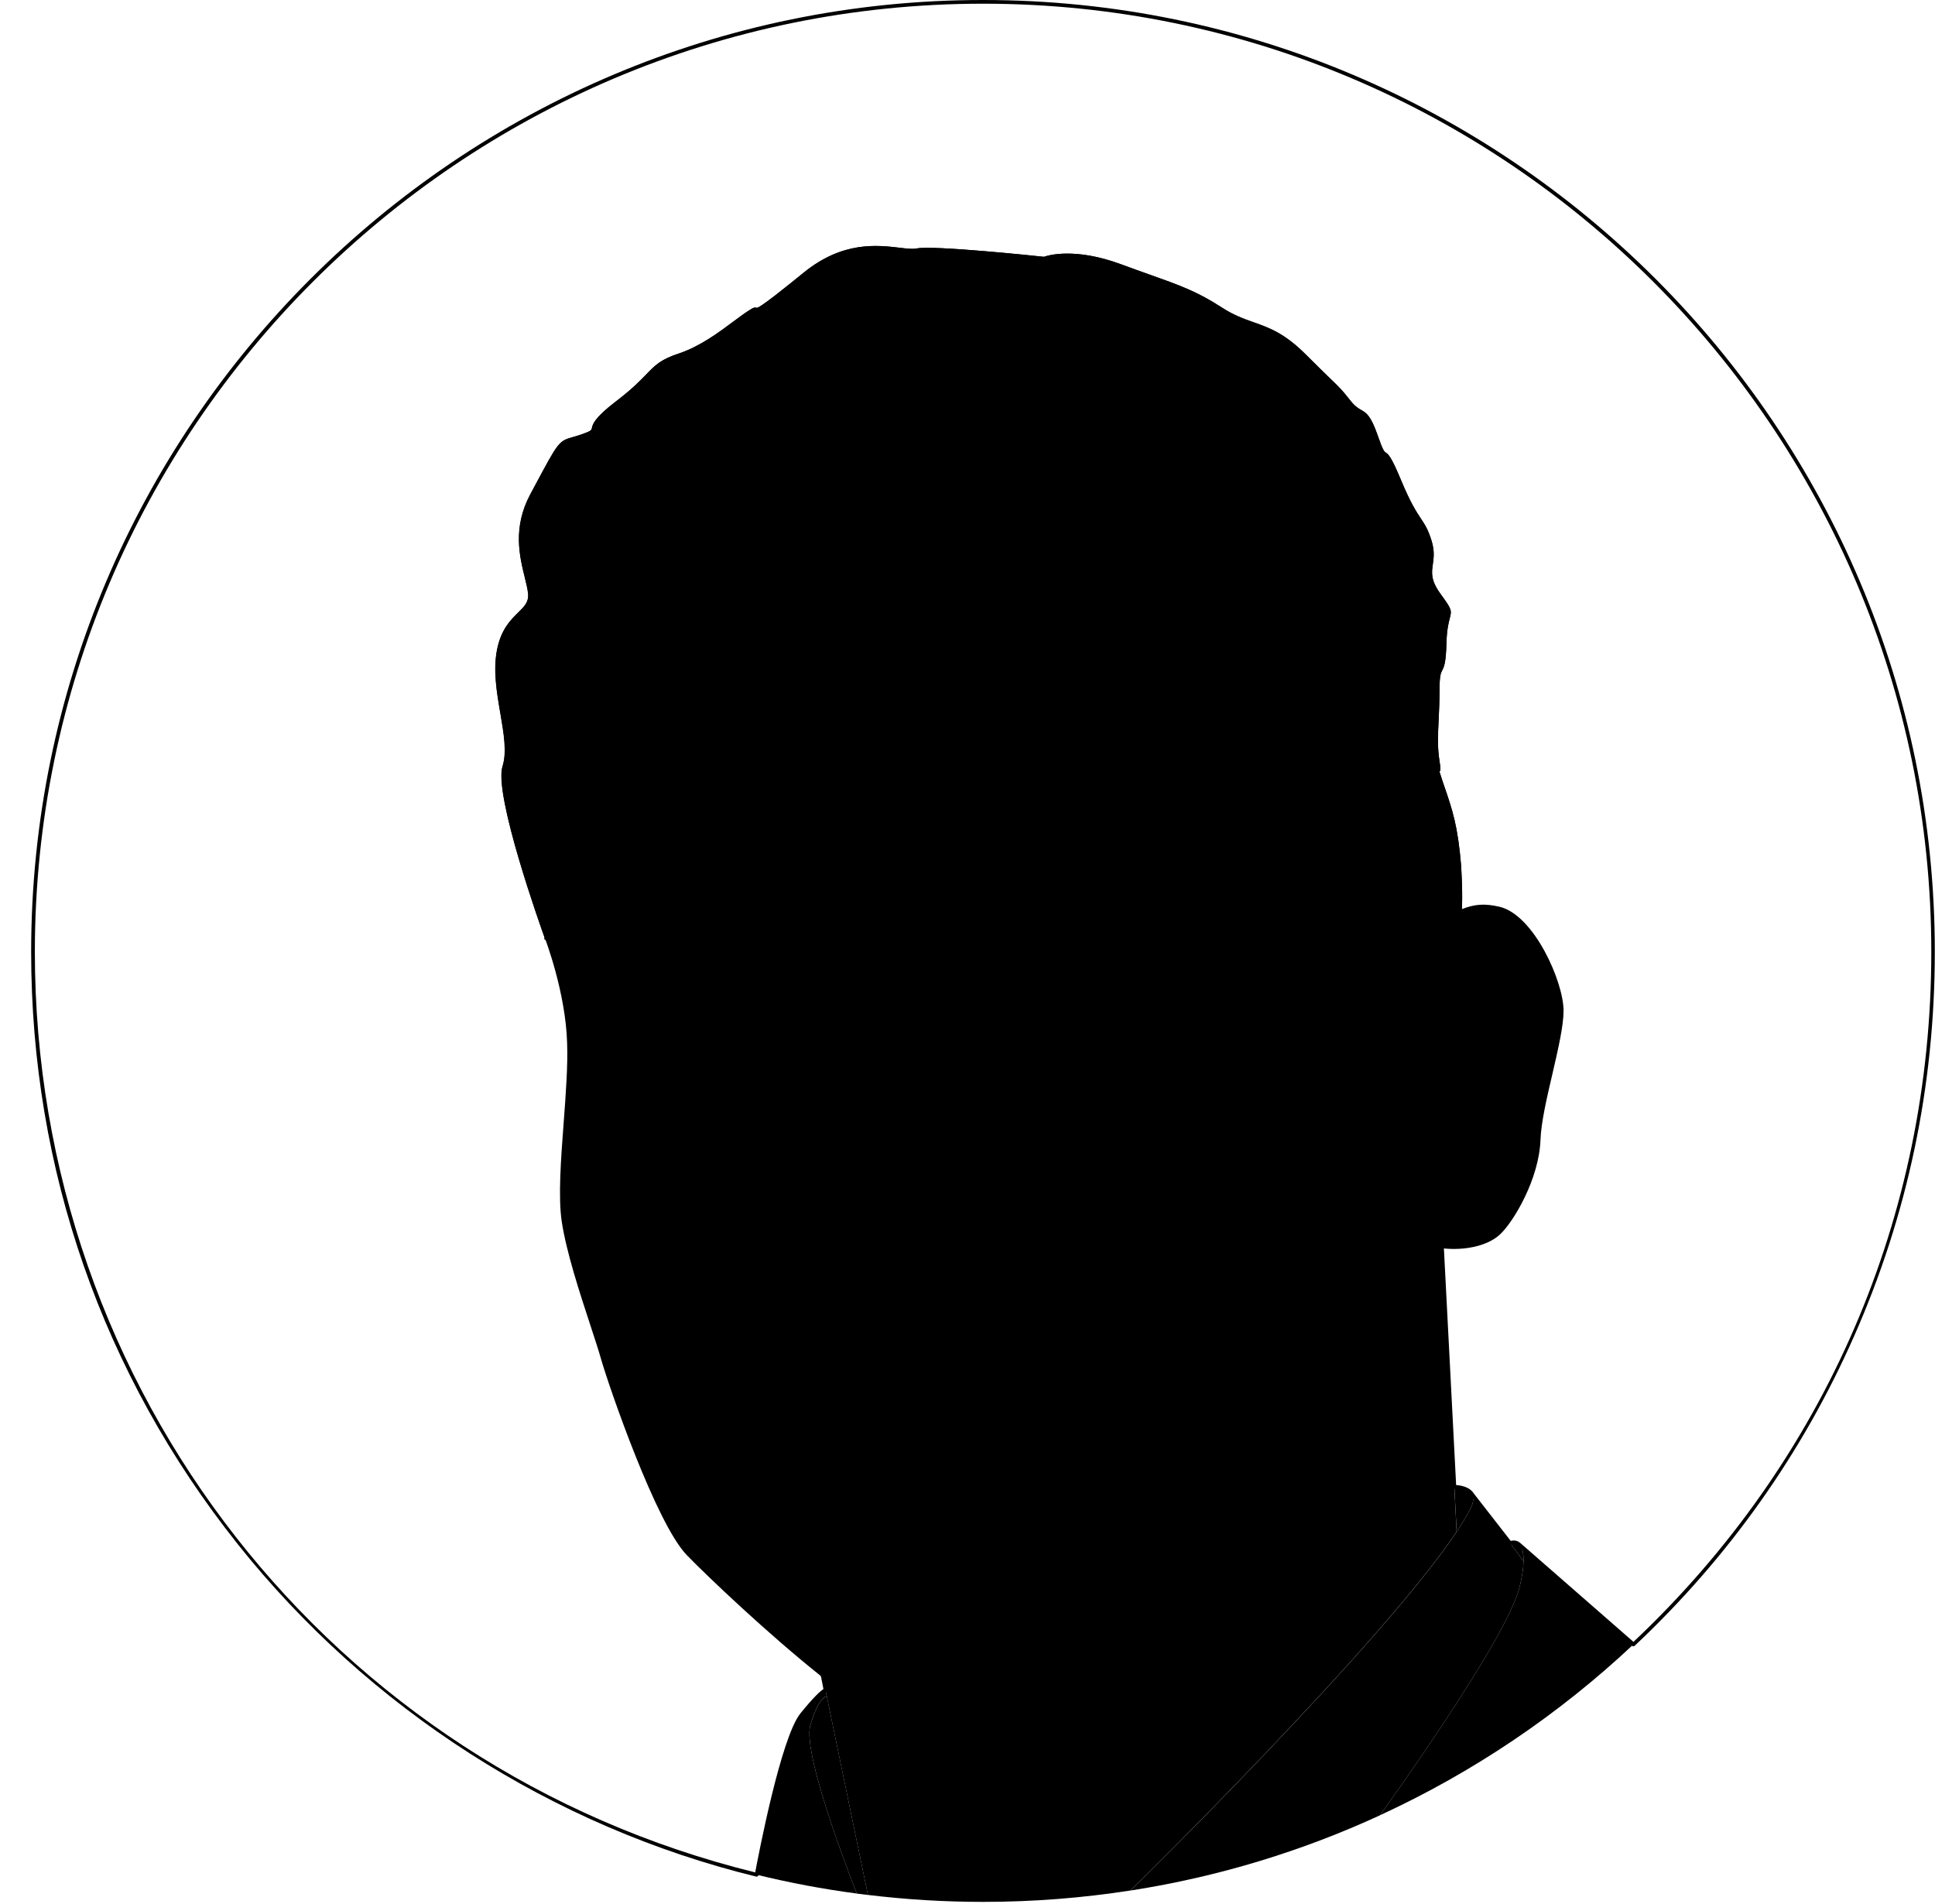
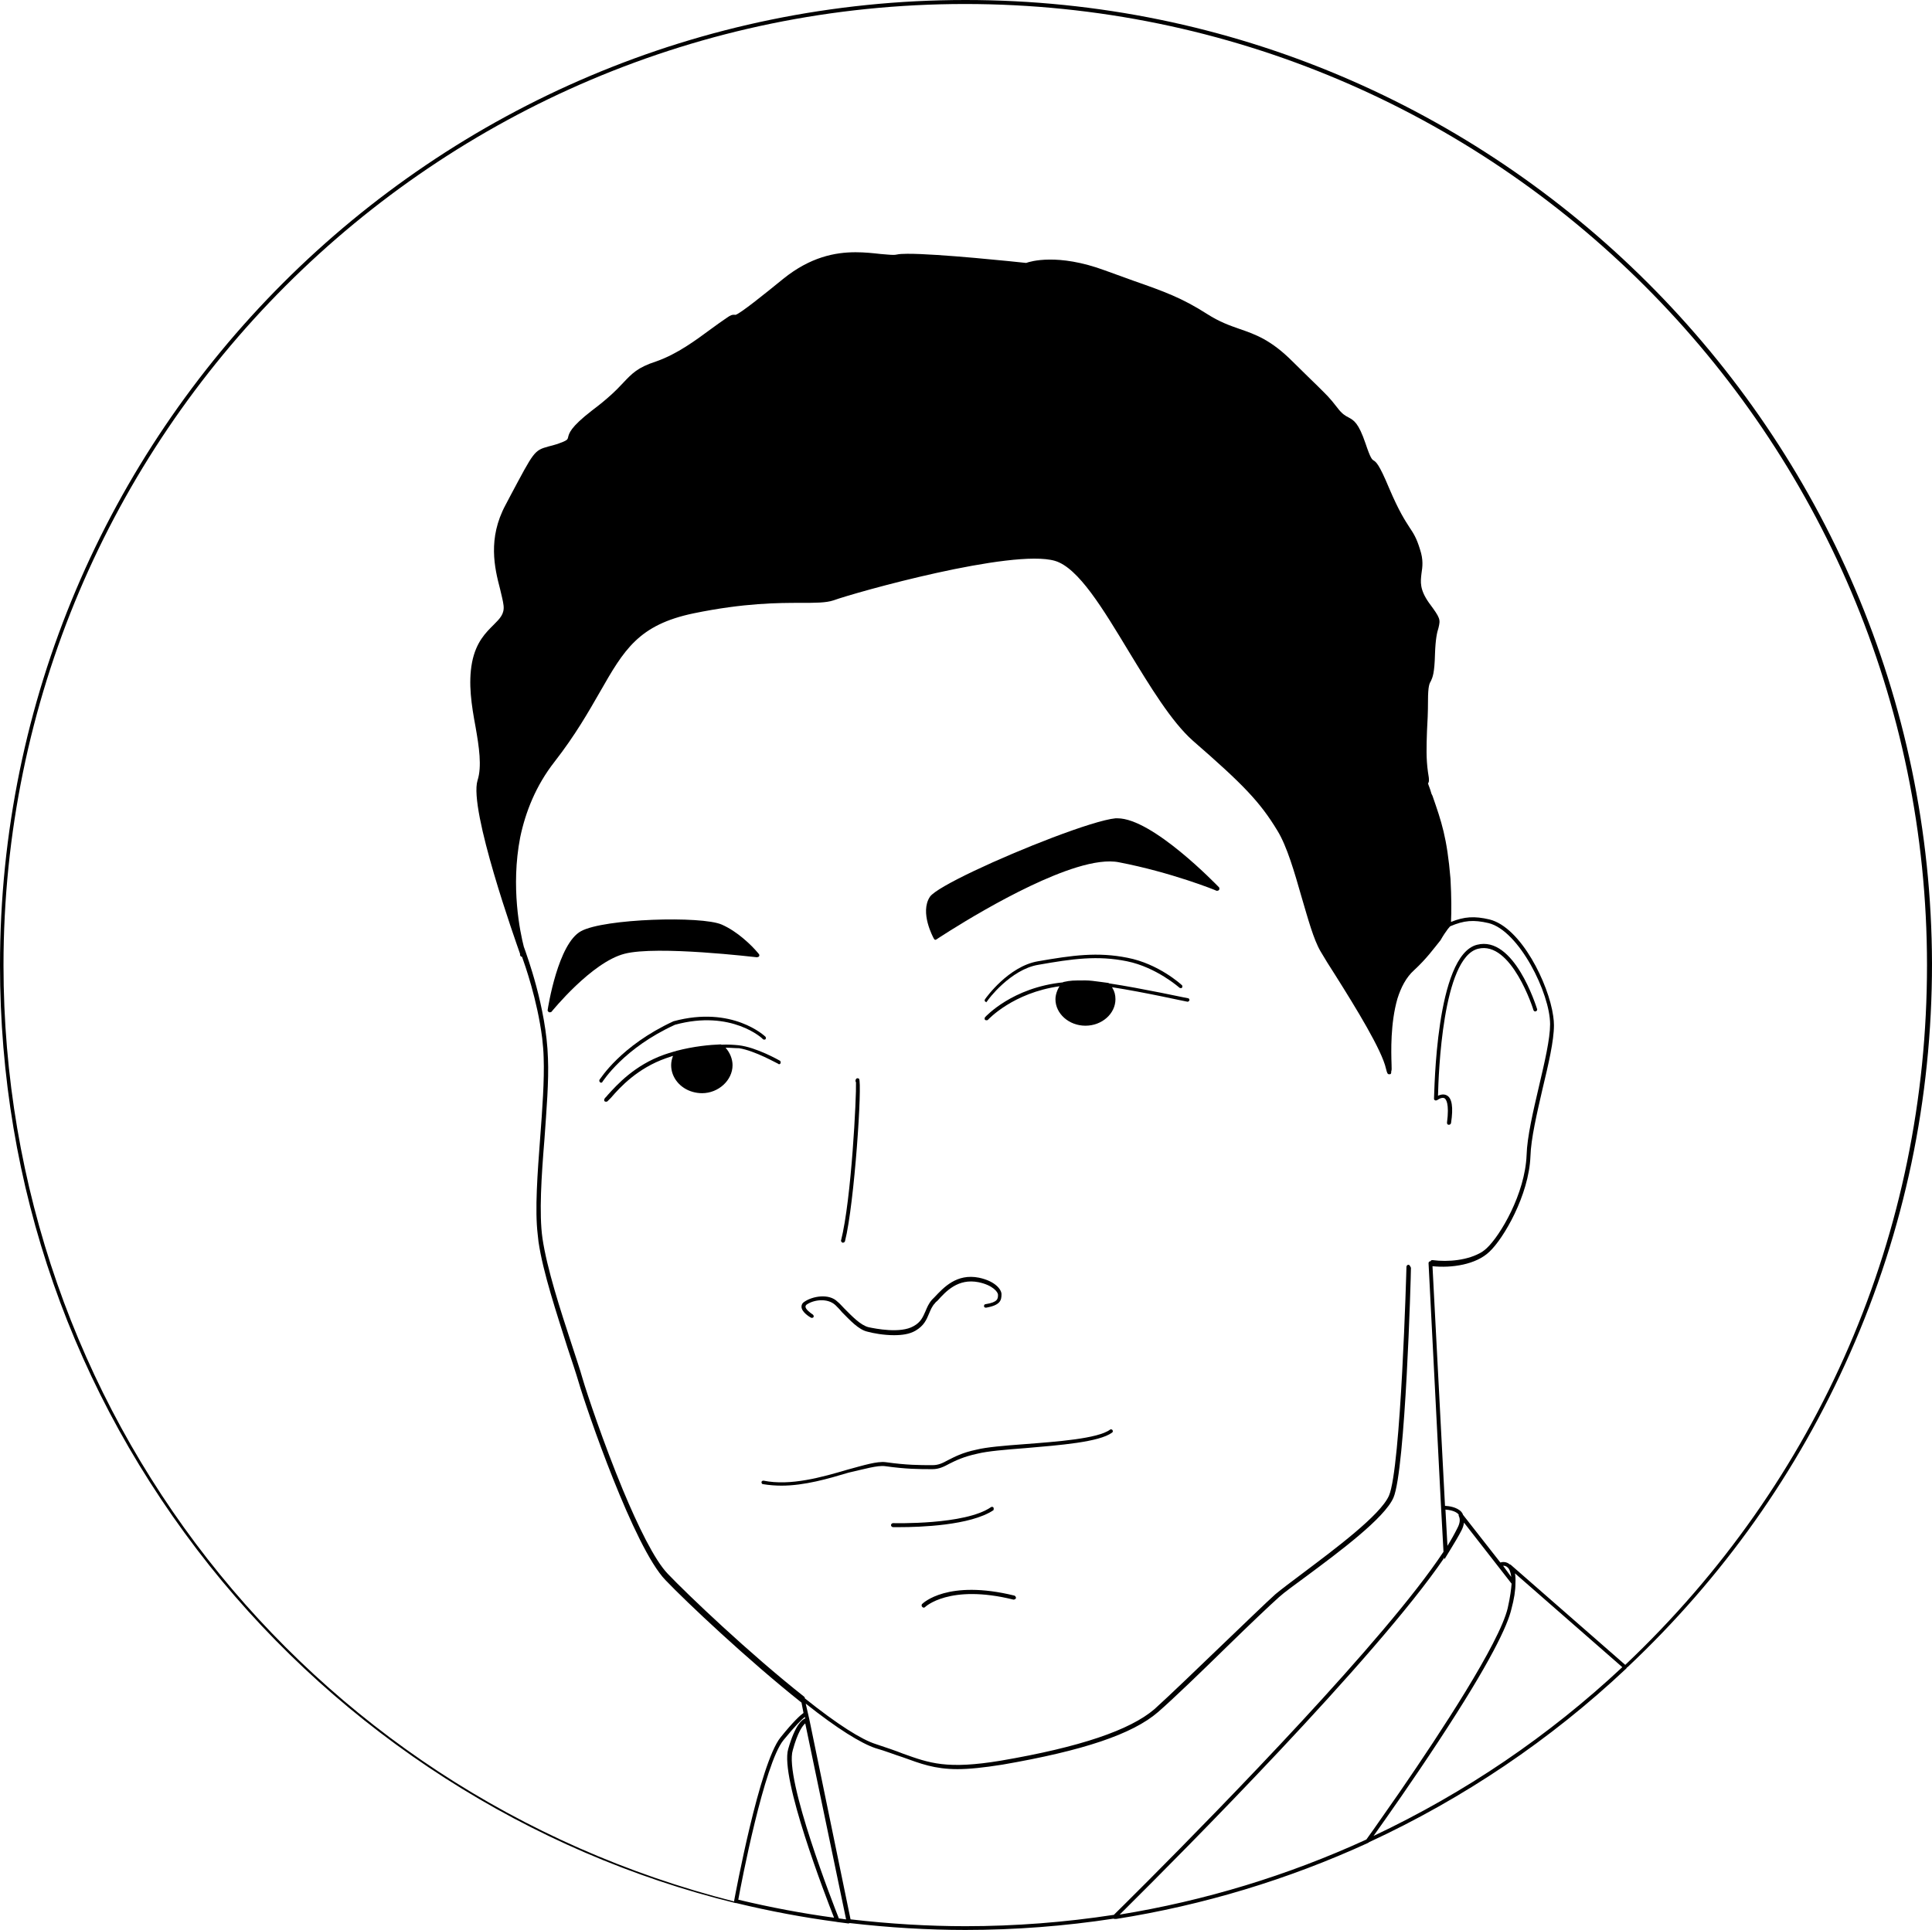
- <svg xmlns="http://www.w3.org/2000/svg" id="Capa_2" data-name="Capa 2" viewBox="0 0 392.48 386.15">
+ <svg xmlns="http://www.w3.org/2000/svg" id="Capa_2" data-name="Capa 2" viewBox="0 0 386.4 386.07">
  <defs>
    <style>
      .cls-1 {
        fill: #000;
-       }
- 
-       .cls-1, .cls-2 {
        stroke-width: 0px;
-       }
- 
-       .cls-3 {
-         stroke-linecap: round;
-         stroke-linejoin: round;
-       }
- 
-       .cls-3, .cls-2, .cls-4 {
-         fill: none;
-       }
- 
-       .cls-3, .cls-4 {
-         stroke: #000;
-         stroke-width: .75px;
-       }
- 
-       .cls-4 {
-         stroke-miterlimit: 10;
      }
    </style>
  </defs>
  <g id="svg1">
-     <path className="cls-3" d="M304.13,184.3c-3-.7-5-.62-8.03.67-1.7,1.8-3.3,4.8-7.1,8.3-7.1,6.5-3.9,24.9-5,19.9-1-5-10.2-18.6-13.1-23.6-2.9-5-5-18.1-8.6-24.1-3.7-6-7.3-9.7-17-18.1-9.7-8.4-19.1-33.5-27.8-36.1-8.7-2.6-40.6,6.5-44.5,7.9-3.9,1.3-11.5-.8-28,2.6-16.5,3.4-15.2,13.3-28,29.8-12.38,15.91-6.52,37.23-6.12,38.64.01.02.01.03.01.03,0,.01,0,.02,0,.03.34.88,4.21,11.35,4.5,21.3.4,10.4-2.4,27.4-1.1,36.1s6.3,22,8,28c1.7,5.9,11.18,33.22,17.28,39.52,3.95,4.08,16.44,15.97,27.27,24.58h0s.13.77.13.77l.46,2.25.26,1.26,8.35,40.31c7.65.93,15.45,1.41,23.35,1.41,10.18,0,20.17-.79,29.92-2.31,0,0,50.96-49.98,66.14-72.77h0s-.47-9.12-.47-9.12l-2.52-48.77c3.44.45,8.66,0,11.55-2.72,2.89-2.72,7.79-11.31,8.06-18.89.25-7.09,4.68-20.18,4.68-26.18s-6.13-19.11-12.63-20.71ZM146.6,218.27c-3.1,0-5.7-2.3-5.7-5.2,0-.9.3-1.8.7-2.5,3-.8,6.1-1.2,8.8-1.3,1.1.9,1.9,2.3,1.9,3.8,0,2.8-2.6,5.2-5.7,5.2ZM131,190.38c-6.8,1.7-14.8,11.7-14.8,11.7,0,0,2-13.1,6.5-15.5,4.4-2.4,23.7-3.1,27.8-1.3,4.1,1.8,7.3,5.8,7.3,5.8,0,0-20-2.4-26.8-.7ZM223.4,204.77c-3.1,0-5.6-2.2-5.6-4.9,0-1.2.5-2.3,1.3-3.1,1.4-.3,1.8-.3,4.3-.3,1.2,0,2.8.3,4.5.5.7.8,1.1,1.8,1.1,2.9,0,2.7-2.5,4.9-5.6,4.9ZM230.2,172.07c-10.5-2.1-36.8,15.5-36.8,15.5,0,0-2.8-5-.8-8,2-2.9,30.1-14.9,36.8-15.5,6.7-.6,20.4,13.7,20.4,13.7,0,0-9-3.7-19.6-5.7Z" />
-     <line className="cls-3" x1="176.05" y1="384.38" x2="176.05" y2="384.37" />
-     <line className="cls-2" x1="11.3" y1="130.48" y2="129.18" />
-     <path className="cls-3" d="M308.26,321.76c.51-2.18.74-3.83.76-5.09.05-1.88-.34-2.87-.84-3.37l23.15,20.23c-15.07,14.16-32.42,25.92-51.45,34.68,0,0,25.83-35.62,28.38-46.45Z" />
-     <path className="cls-3" d="M173.79,384.08c-6.89-.91-13.67-2.19-20.31-3.82,0,0,4.99-27.29,9.15-32.46,3.7-4.58,4.81-5.01,4.81-5.01l.26,1.26s-1.65,0-3.34,5.92c-1.74,6.07,9.43,34.11,9.43,34.11Z" />
-     <path className="cls-3" d="M176.05,384.37c-.75-.08-1.51-.18-2.26-.28,0,0-11.17-28.04-9.43-34.11,1.69-5.92,3.34-5.92,3.34-5.92l8.35,40.31Z" />
-     <path className="cls-3" d="M309.02,316.68c-.02,1.26-.25,2.91-.76,5.09-2.55,10.83-28.38,46.45-28.38,46.45-15.73,7.24-32.61,12.43-50.28,15.2h-.01c-.09.02-.18.04-.27.05,0,0,50.96-49.98,66.14-72.77h0c1.17-1.78,2.13-3.38,2.84-4.78.65-1.29.62-2.2.27-2.83l7.71,9.9,2.74,3.69Z" />
-     <path className="cls-1" d="M199.4,0C92.94,0,6.32,86.61,6.32,193.08c0,44.11,14.48,85.64,41.87,120.09,26.58,33.43,63.94,57.39,105.19,67.47.03,0,.06.01.09.01.07,0,.14-.02.2-.06.09-.06.15-.15.17-.25.05-.27,5.02-27.25,9.07-32.29,3.5-4.33,4.62-4.88,4.65-4.9.17-.07.27-.25.23-.42l-.46-2.24-.12-.71c0-.11-.05-.22-.14-.29-10.64-8.46-22.99-20.16-27.23-24.55-6.16-6.36-15.62-33.93-17.19-39.36-.5-1.76-1.27-4.13-2.17-6.86-2.19-6.67-4.91-14.97-5.82-21.09-.73-4.85-.15-12.46.4-19.82.43-5.73.88-11.66.7-16.23-.3-10.25-4.38-21.03-4.52-21.42,0,0,0-.02,0-.02,0-.01,0-.03-.01-.04-2.7-7.38-10.08-29.54-8.58-34.4.97-3.01.3-6.93-.41-11.07-.72-4.23-1.47-8.61-.68-12.67.78-3.91,2.6-5.7,4.07-7.14,1.31-1.28,2.44-2.39,2.24-4.47-.09-.98-.37-2.09-.69-3.38-1.02-4.15-2.42-9.82,1.04-16.31l1-1.87q4.64-8.67,7.19-9.4c.5-.14,1.08-.31,1.8-.56,2.15-.76,2.41-1.02,2.57-1.82.13-.6.36-1.73,4.53-4.93,3.25-2.46,4.92-4.18,6.26-5.57,1.83-1.89,2.84-2.93,6.33-4.08,4.44-1.48,8.22-4.3,11.25-6.57,1.09-.82,2.12-1.59,3.04-2.18.78-.52.97-.54,1.02-.53.57.23.91.37,10.3-7.29,7.65-6.18,14.39-5.39,18.85-4.86,1.54.18,2.77.33,3.69.14,3.2-.68,25.46,1.68,25.68,1.71.06,0,.12,0,.18-.02.05-.02,5.51-2.09,15.23,1.5,2.19.81,4.09,1.49,5.79,2.09,6.16,2.19,9.55,3.39,14.43,6.57,2.5,1.63,4.6,2.37,6.64,3.09,3.14,1.11,6.1,2.16,10.3,6.36,2.44,2.44,3.96,3.91,5.01,4.93,1.98,1.91,2.28,2.21,3.96,4.34,1.02,1.29,1.79,1.74,2.41,2.09.99.57,1.7.99,3.04,4.8,1.08,3.14,1.39,3.47,1.9,3.82.36.25.9.62,2.81,5.21,1.99,4.78,3.23,6.65,4.14,8.02.79,1.2,1.37,2.06,2.05,4.25.6,1.93.42,3.22.23,4.47-.26,1.78-.5,3.46,1.62,6.43,2.2,3.03,2.19,3.05,1.83,4.42-.23.88-.62,2.36-.7,5.35-.1,3.78-.45,4.45-.76,5.04-.34.65-.64,1.22-.64,4.37,0,2.29-.09,4.26-.18,6-.15,3.14-.27,5.62.18,8.46.11.69.15,1.09.16,1.33-.04,0-.08.02-.11.04q-.29.18.67,3.1l.16.45c1.78,5.14,2.85,8.24,3.52,16.45.23,4.08.26,7.07.1,9.15,0,.13.05.26.16.33.11.08.25.09.37.04,2.84-1.21,4.73-1.37,7.79-.65,6.12,1.51,12.34,14.14,12.34,20.35,0,2.96-1.09,7.63-2.24,12.59-1.14,4.91-2.32,9.99-2.45,13.58-.27,7.68-5.24,16.09-7.94,18.63-2.64,2.48-7.55,3.11-11.24,2.62-.11-.01-.22.02-.3.1-.08.08-.12.18-.12.29l2.52,48.77c0,.2.17.36.37.36.02,0,2.12.01,3.05,1.04.06.06.12.13.18.24,0,.01.05.07.05.09l7.71,9.9c.1.13.28.18.44.12.14-.06.87-.31,1.44.19,0,0,.07.06.07.06l23.15,20.23c.15.13.36.12.5,0,19.02-17.87,33.99-38.99,44.5-62.77,10.88-24.61,16.39-50.84,16.39-77.97C392.48,86.61,305.86,0,199.4,0ZM331.32,333.03l-22.96-20.06c-.69-.62-1.51-.53-1.94-.42l-7.55-9.7c-.1-.17-.2-.3-.3-.38-.88-.97-2.5-1.2-3.22-1.25l-2.48-47.99c3.81.4,8.7-.32,11.41-2.87,2.78-2.62,7.9-11.26,8.18-19.15.12-3.51,1.29-8.56,2.43-13.43,1.16-5,2.25-9.72,2.25-12.76,0-5.89-5.98-19.37-12.92-21.08-3-.7-5.02-.59-7.7.46.12-2.07.07-4.91-.14-8.66-.68-8.31-1.77-11.45-3.56-16.64l-.15-.44c-.34-1.05-.57-1.74-.69-2.14.22-.18.27-.58,0-2.2-.44-2.76-.32-5.2-.17-8.3.08-1.75.18-3.73.18-6.04,0-2.96.27-3.48.55-4.02.35-.67.74-1.42.85-5.37.07-2.9.44-4.27.68-5.18.44-1.67.37-1.86-1.95-5.05-1.94-2.72-1.73-4.19-1.49-5.89.18-1.27.39-2.71-.26-4.81-.72-2.29-1.31-3.19-2.14-4.44-.94-1.42-2.11-3.18-4.07-7.89-1.99-4.79-2.57-5.19-3.08-5.54-.3-.21-.57-.39-1.62-3.44-1.42-4.07-2.28-4.57-3.37-5.2-.59-.34-1.26-.73-2.19-1.91-1.71-2.17-2.06-2.51-4.03-4.41-1.05-1.02-2.56-2.48-5-4.92-4.32-4.32-7.36-5.4-10.58-6.54-1.99-.7-4.05-1.43-6.48-3.01-4.96-3.23-8.58-4.52-14.59-6.65-1.7-.6-3.6-1.28-5.78-2.09-9.45-3.5-14.9-1.81-15.68-1.53-1.76-.19-22.58-2.38-25.83-1.69-.8.17-1.97.03-3.45-.15-4.59-.54-11.52-1.35-19.42,5.02-3.78,3.08-8.88,7.18-9.55,7.18,0,0,0,0,0,0-.36-.15-.68-.09-1.71.6-.93.6-1.97,1.38-3.07,2.2-2.99,2.23-6.72,5.02-11.04,6.46-3.66,1.2-4.78,2.35-6.63,4.27-1.32,1.36-2.97,3.06-6.18,5.49-4.39,3.37-4.65,4.63-4.81,5.37-.09.42-.12.57-2.09,1.27-.7.24-1.28.41-1.76.54-2.86.81-2.95.98-7.65,9.77l-1,1.87c-3.6,6.73-2.16,12.57-1.11,16.84.31,1.26.58,2.35.67,3.27.17,1.72-.75,2.62-2.01,3.86-1.54,1.51-3.45,3.39-4.28,7.53-.82,4.2-.06,8.65.68,12.95.69,4.05,1.35,7.87.43,10.71-1.83,5.91,8.07,33.46,8.58,34.86,0,.02,0,.03.02.05,0,.01,0,.02.01.03.04.11,4.18,10.92,4.47,21.18.17,4.53-.27,10.44-.7,16.15-.56,7.4-1.13,15.06-.4,19.99.92,6.18,3.65,14.52,5.85,21.21.89,2.73,1.67,5.08,2.16,6.84,1.57,5.46,11.11,33.22,17.37,39.68,4.24,4.38,16.55,16.05,27.19,24.52l.52,2.63c-.54.37-1.89,1.5-4.68,4.96-3.95,4.91-8.5,28.74-9.16,32.24C67.13,358.6,7.07,281.87,7.07,193.08,7.07,87.03,93.35.75,199.4.75s192.33,86.28,192.33,192.33c0,53.54-21.45,103.23-60.41,139.95Z" />
-     <path className="cls-4" d="M298.3,305.92c-.71,1.4-1.67,3-2.84,4.77l-.47-9.11c.06,0,2.28.01,3.3,1.14l.25.32.03.05c.35.63.38,1.54-.27,2.83Z" />
-     <line className="cls-3" x1="309.03" y1="316.69" x2="309.02" y2="316.68" />
-     <path className="cls-3" d="M309.02,316.68l-2.74-3.69c.2-.08,1.11-.38,1.83.26l.07.06c.5.5.89,1.49.84,3.37Z" />
-     <path className="cls-3" d="M306.28,312.99s-.04.01-.04.01" />
    <g>
-       <path className="cls-1" d="M161.91,212.8c.06.04.12.05.19.05.13,0,.25-.07.32-.19.1-.18.05-.41-.13-.51-.19-.11-4.71-2.75-8.25-3.15-1.01-.1-2.33-.2-3.67-.1,0,0,0,0,0,0-2.1.08-5.33.37-8.86,1.31h0s0,0,0,0c0,0,0,0,0,0,0,0,0,0,0,0-.48.12-.97.28-1.43.43-.3.1-.6.19-.9.28-5.92,2.06-9.43,5.99-11.31,8.09-.24.27-.45.51-.64.7-.14.15-.13.39.02.53.07.07.16.1.26.1.1,0,.2-.04.27-.12.19-.2.41-.44.65-.72,1.84-2.06,5.26-5.89,10.98-7.88.29-.08.59-.18.9-.28.19-.06.4-.12.6-.18-.24.63-.38,1.28-.38,1.9,0,3.07,2.73,5.57,6.07,5.57s6.08-2.55,6.08-5.57c0-1.24-.51-2.48-1.39-3.46.98-.01,1.92.06,2.67.13,3.38.39,7.91,3.02,7.95,3.05Z" />
-       <path className="cls-1" d="M243.8,200.35c.17,0,.33-.12.37-.3.04-.2-.08-.4-.29-.45-.09-.02-9.29-2.01-15.92-3,0,0,0,0,0,0,0,0,0,0,0,0-.54-.06-1.06-.14-1.57-.21-1.1-.15-2.13-.3-2.98-.3-2.48,0-2.94,0-4.37.31-10.21,1.01-15.49,6.77-15.71,7.02-.14.15-.13.39.03.53.07.06.16.1.25.1.1,0,.2-.04.28-.12.05-.06,5.02-5.43,14.34-6.66-.51.77-.79,1.67-.79,2.61,0,2.91,2.68,5.27,5.97,5.27s5.98-2.37,5.98-5.27c0-.86-.23-1.67-.65-2.39,6.52,1.02,14.91,2.84,15,2.86.03,0,.05,0,.08,0Z" />
-       <path className="cls-1" d="M167.28,260.37c-.48.35-.57.75-.56,1.03.05,1.08,1.7,2.09,1.89,2.2.18.1.41.05.51-.13.11-.18.05-.41-.13-.51-.62-.37-1.5-1.1-1.52-1.59,0-.06,0-.2.25-.39,1.37-.98,4.25-1.43,5.82.07.42.4.87.87,1.34,1.35,1.56,1.62,3.34,3.45,5.13,3.94,1.12.27,3.18.68,5.26.68,1.55,0,3.12-.23,4.31-.92,1.68-.97,2.19-2.18,2.69-3.36.31-.75.61-1.45,1.2-2.11.15-.16.3-.32.46-.5,1.73-1.89,4.1-4.47,8.19-3.69,2.92.58,3.9,1.98,3.9,2.53,0,.83,0,1.49-2.49,1.93-.2.04-.34.23-.3.44.04.2.23.34.44.3,2.88-.51,3.11-1.51,3.11-2.67,0-.92-1.22-2.61-4.5-3.27-4.5-.86-7.14,2.02-8.89,3.92-.16.17-.31.34-.46.5-.67.76-1.01,1.55-1.33,2.32-.47,1.11-.91,2.16-2.37,3-2.63,1.52-7.57.51-9.01.16-1.58-.43-3.28-2.19-4.77-3.73-.48-.5-.94-.97-1.37-1.38-1.93-1.82-5.23-1.24-6.77-.13Z" />
-       <path className="cls-1" d="M183.35,293.25c4.33.6,6.82.6,9.45.6,1.34,0,2.26-.47,3.42-1.07,1.25-.64,2.79-1.43,5.56-2.04,1.95-.47,5.61-.76,9.48-1.07,6.95-.56,14.83-1.19,17.45-3.09.17-.12.21-.36.08-.52-.12-.17-.36-.21-.52-.08-2.45,1.77-10.55,2.42-17.07,2.95-4.07.33-7.59.61-9.59,1.09-2.86.63-4.45,1.45-5.74,2.11-1.12.57-1.93.98-3.08.98-2.61,0-5.07,0-9.36-.6-1.69-.2-4.28.55-7.57,1.5-5.06,1.47-11.35,3.29-16.8,2.2-.2-.04-.4.09-.44.29-.04.2.09.4.29.44,1.21.24,2.46.35,3.72.35,4.6,0,9.41-1.39,13.44-2.56,3.08-.89,5.73-1.66,7.26-1.48Z" />
-       <path className="cls-1" d="M288.01,253c-.24-.03-.38.16-.38.36-.01.4-1.13,40.29-3.47,45.76-1.71,3.93-11,10.83-17.15,15.4-2.35,1.75-4.39,3.26-5.56,4.27-1.92,1.69-6.01,5.65-10.33,9.85-5.1,4.94-10.88,10.54-13.87,13.15-4.87,4.25-14.92,7.62-30.72,10.31-10.81,1.84-14.31.54-19.62-1.43-1.55-.57-3.3-1.22-5.41-1.86-2.9-.88-7.76-4.02-14.43-9.32-.16-.13-.4-.1-.53.06-.13.16-.1.4.06.53,6.74,5.37,11.68,8.55,14.68,9.46,2.09.63,3.83,1.28,5.37,1.85,3.59,1.33,6.37,2.36,11.04,2.36,2.38,0,5.25-.27,8.96-.9,16.16-2.75,26.04-6.08,31.08-10.49,3-2.62,8.79-8.23,13.9-13.18,4.32-4.19,8.4-8.14,10.3-9.82,1.15-.99,3.17-2.49,5.51-4.23,6.58-4.89,15.59-11.59,17.39-15.7,2.4-5.6,3.49-44.39,3.53-46.04,0-.21-.16-.38-.37-.39Z" />
-       <path className="cls-1" d="M141.3,204.94c11.34-3.1,17.58,2.85,17.64,2.91.15.14.38.14.53,0,.15-.15.14-.38,0-.53-.06-.06-6.59-6.31-18.42-3.07-10.58,4.89-14.6,11.47-14.76,11.75-.11.18-.05.41.13.51.06.04.13.05.19.05.13,0,.25-.07.32-.18.04-.07,4.08-6.66,14.38-11.43Z" />
-       <path className="cls-1" d="M203.8,200.19c.04-.06,4.57-6.29,10.16-7.25,6.83-1.22,11.75-1.92,17.66-.7,5.92,1.16,10.47,5.27,10.52,5.31.15.14.39.13.53-.02.14-.15.13-.39-.02-.53-.19-.17-4.75-4.28-10.88-5.49-6.04-1.25-11.02-.53-17.94.7-5.88,1.01-10.45,7.28-10.64,7.55-.12.17-.08.4.09.52.07.05.14.07.22.07.12,0,.23-.05.31-.16Z" />
-       <path className="cls-1" d="M205.01,301.56c-.12-.17-.35-.21-.52-.1-5.24,3.59-19.43,3.24-19.58,3.23-.22,0-.38.16-.39.36,0,.21.16.38.36.39.1,0,.59.01,1.37.01,3.76,0,14.14-.29,18.65-3.38.17-.12.21-.35.1-.52Z" />
-       <path className="cls-1" d="M191,321.55c.1,0,.19-.04.27-.11.05-.05,4.85-4.7,17.74-1.5.21.05.4-.07.45-.27.05-.2-.07-.4-.27-.45-13.35-3.31-18.26,1.5-18.46,1.7-.14.15-.14.38,0,.53.07.07.17.11.26.11Z" />
-       <path className="cls-1" d="M174.81,248.54s.06.01.09.01c.17,0,.32-.11.36-.29,1.86-7.53,3.53-31.91,2.84-32.54-.1-.09-.25-.13-.38-.08-.23.08-.27.3-.29.47-.02.11.02.2.08.27.06,2.78-.93,23.44-2.98,31.7-.05.2.07.4.27.45Z" />
-       <path className="cls-1" d="M157.76,191.45c.15.01.3-.06.37-.19.07-.13.06-.3-.03-.42-.13-.17-3.31-4.09-7.44-5.91-4.03-1.77-23.5-1.21-28.13,1.31-4.61,2.46-6.61,15.23-6.69,15.77-.03.17.06.33.22.4.05.02.1.03.15.03.11,0,.22-.05.29-.14.08-.1,8-9.92,14.6-11.57,6.66-1.66,26.47.68,26.66.71Z" />
-       <path className="cls-1" d="M250.11,177.99c.1-.15.08-.34-.04-.47-.55-.58-13.33-13.83-20.26-13.83-.15,0-.3,0-.45.02-6.54.59-34.96,12.59-37.08,15.67-2.1,3.15.67,8.18.79,8.39.05.09.14.16.24.18.03,0,.06.01.09.01.07,0,.15-.02.21-.06.26-.17,26.29-17.5,36.52-15.44,10.44,1.97,19.44,5.64,19.53,5.68.16.07.35.01.45-.14Z" />
-       <path className="cls-1" d="M296.37,185.23c.06-.06.09-.14.1-.23.02-.26.04-.54.05-.83.03-.58.04-1.23.05-1.93.01-1.76-.06-3.91-.2-6.5-.69-8.32-1.77-11.45-3.57-16.65l-.15-.43c-.34-1.05-.57-1.74-.69-2.14.22-.18.27-.58,0-2.2-.44-2.76-.32-5.2-.17-8.3.08-1.75.18-3.73.18-6.04,0-2.96.27-3.48.55-4.02.35-.67.74-1.42.85-5.37.07-2.9.44-4.27.68-5.18.44-1.67.37-1.86-1.95-5.05-1.94-2.72-1.73-4.19-1.49-5.89.18-1.27.39-2.71-.26-4.81-.72-2.29-1.31-3.19-2.14-4.44-.94-1.42-2.11-3.18-4.07-7.89-1.99-4.79-2.57-5.19-3.08-5.54-.3-.21-.57-.39-1.62-3.44-1.42-4.07-2.28-4.57-3.37-5.2-.59-.34-1.26-.73-2.19-1.91-1.71-2.17-2.06-2.51-4.03-4.41-1.05-1.02-2.57-2.48-5-4.92-4.32-4.32-7.36-5.4-10.58-6.54-1.99-.7-4.05-1.43-6.48-3.01-4.96-3.23-8.58-4.51-14.59-6.65-1.7-.6-3.6-1.28-5.79-2.09-9.45-3.5-14.89-1.81-15.68-1.53-1.76-.19-22.58-2.37-25.83-1.69-.8.16-1.97.03-3.45-.15-4.59-.54-11.52-1.36-19.41,5.02-3.79,3.09-8.91,7.19-9.55,7.18-.36-.15-.68-.09-1.71.6-.93.6-1.97,1.38-3.08,2.2-2.99,2.23-6.72,5.01-11.04,6.46-3.66,1.2-4.78,2.35-6.63,4.27-1.32,1.36-2.97,3.06-6.18,5.49-4.39,3.37-4.65,4.63-4.81,5.37-.09.42-.12.57-2.09,1.27-.7.24-1.28.41-1.76.54-2.86.81-2.95.98-7.65,9.77l-1,1.86c-3.6,6.74-2.16,12.58-1.11,16.84.31,1.26.58,2.35.67,3.27.17,1.72-.75,2.62-2.02,3.86-1.54,1.51-3.45,3.39-4.28,7.53-.82,4.2-.06,8.65.68,12.95.69,4.05,1.35,7.87.43,10.71-1.79,5.78,7.69,32.38,8.52,34.7-.02.05-.04.1-.04.16v.04c0,.21.17.35.38.35.16,0,.29-.11.35-.26.09-.09.13-.23.09-.36-.65-2.29-6-22.82,6.06-38.31,4.16-5.37,6.79-9.96,9.11-14.01,4.79-8.35,7.68-13.39,18.66-15.66,10.16-2.09,17.01-2.09,21.54-2.09,2.88,0,4.95,0,6.51-.52,4.4-1.58,35.77-10.44,44.27-7.89,4.68,1.4,9.6,9.56,14.82,18.2,4.17,6.9,8.47,14.04,12.85,17.83,10.03,8.69,13.36,12.22,16.92,18.01,1.89,3.14,3.35,8.26,4.77,13.2,1.26,4.38,2.44,8.51,3.83,10.9.72,1.24,1.81,2.98,3.08,5.01,3.9,6.24,9.24,14.77,9.98,18.48.19.85.25,1.15.57,1.15.02,0,.05,0,.08,0,.38-.05.38-.19.33-1.52-.11-3.63-.46-14.66,4.64-19.32,2.48-2.29,4.03-4.36,5.28-6.02.67-.9,1.25-1.67,1.84-2.3Z" />
-       <path className="cls-1" d="M313.77,201.81c-.18-.6-4.57-14.67-12-12.81-8.27,2.06-8.55,29.59-8.56,30.76,0,.14.08.28.21.34.13.06.29.05.4-.05,0,0,.94-.73,1.52-.4.33.19,1.03,1.03.49,4.88-.03.21.11.4.32.42.02,0,.04,0,.05,0,.18,0,.34-.14.37-.32.45-3.21.17-5.05-.86-5.63-.59-.34-1.26-.15-1.74.08.1-4.31.95-27.61,7.98-29.36,6.74-1.68,11.06,12.16,11.11,12.3.06.2.27.31.47.25.2-.06.31-.27.25-.47Z" />
+       <path class="cls-1" d="M193.1,0C86.6,0,0,86.6,0,193.1c0,44.1,14.5,85.6,41.9,120.1,26.6,33.4,63.9,57.4,105.2,67.5h.1s.03,0,.04,0c6.74,1.63,13.49,2.89,20.06,3.76.02,0,.03.02.05.02.4.05.77.1,1.15.15.38.05.75.1,1.15.15.01,0,.03,0,.05,0,.05,0,.1-.01.14-.03,0,0,0,0,0,0,.03-.01.05-.03.08-.05,7.91.92,15.7,1.38,23.17,1.38,9.88,0,19.84-.76,29.62-2.26.06.03.12.06.18.06h.36c17.42-2.76,34.37-7.88,50.4-15.23.06-.03.11-.07.15-.12,0,0,0,0,0,0,18.98-8.79,36.29-20.48,51.45-34.74.06-.06.09-.13.11-.21.06-.01.11-.03.14-.06,19-17.9,34-39,44.5-62.8,10.9-24.6,16.4-50.8,16.4-78C386.1,86.6,299.5,0,193.1,0ZM147.66,380.02c.58-3.29,5.2-27.24,9.04-31.92,2.41-2.96,3.68-4.16,4.27-4.63l.07.3c-.6.2-1.99,1.21-3.4,6.12-1.69,5.73,7.51,29.53,9.17,33.74-6.28-.85-12.71-2.06-19.15-3.6ZM168.6,383.88c-.27-.04-.55-.07-.83-.11-.94-2.38-10.98-28-9.21-33.67.97-3.56,1.94-4.87,2.49-5.34l8.17,39.21c-.21-.03-.42-.06-.63-.08ZM222.82,383.05c-9.81,1.51-19.81,2.28-29.72,2.28-7.41,0-15.14-.46-22.99-1.37l-8.25-40.04-.72-3.12c6.32,5.02,11.07,7.95,13.95,8.91,2.1.6,3.8,1.3,5.4,1.8,3.6,1.3,6.4,2.4,11,2.4,2.4,0,5.2-.3,9-.9,16.2-2.8,26-6.1,31.1-10.5,3-2.6,8.8-8.2,13.9-13.2,4.3-4.2,8.4-8.1,10.3-9.8,1.1-1,3.2-2.5,5.5-4.2,6.6-4.9,15.6-11.6,17.4-15.7,2.4-5.6,3.5-44.4,3.5-46-.2-.4-.3-.6-.5-.6s-.4.2-.4.4c0,.4-1.1,40.3-3.5,45.8-1.7,3.9-11,10.8-17.1,15.4-2.4,1.8-4.4,3.3-5.6,4.3-1.9,1.7-6,5.7-10.3,9.8-5.1,4.9-10.9,10.5-13.9,13.2-4.9,4.2-14.9,7.6-30.7,10.3-10.8,1.8-14.3.5-19.6-1.4-1.5-.6-3.3-1.2-5.4-1.9-2.87-.89-7.71-3.95-14.22-9.16v-.09c-.02-.1-.07-.19-.15-.25-10.9-8.6-23.32-20.43-27.26-24.57-2.64-2.73-5.95-9.52-8.97-16.77-3.86-9.31-7.2-19.29-8.1-22.37-.5-1.8-1.3-4.1-2.2-6.9-2.2-6.7-4.9-15-5.8-21.1-.7-4.9-.2-12.5.4-19.8.4-5.7.9-11.7.7-16.2-.3-10.2-4.4-21-4.5-21.4-.1-.28-.22-.6-.33-.92-.73-2.85-2.65-11.91-.72-21.88,1.06-5.06,3.12-10.32,6.86-15.1,4.2-5.4,6.8-10,9.1-14,4.8-8.4,7.7-13.4,18.7-15.7,10.2-2.1,17-2.1,21.5-2.1,2.9,0,5,0,6.5-.5,4.4-1.6,35.8-10.4,44.3-7.9,4.7,1.4,9.6,9.6,14.8,18.2,4.2,6.9,8.5,14,12.8,17.8,10,8.7,13.4,12.2,16.9,18,1.9,3.1,3.4,8.3,4.8,13.2,1.3,4.4,2.4,8.5,3.8,10.9.7,1.2,1.8,3,3.1,5,3.9,6.2,9.2,14.8,10,18.5.2.8.3,1.1.6,1.1h.1c.28,0,.36-.11.35-.61.1-.16.09-.52.06-1.39-.08-2.43-.25-8.19,1.18-13.13.7-2.23,1.74-4.26,3.31-5.67,2.5-2.3,4-4.4,5.3-6,.57-1,1.04-1.68,1.44-2.22.16-.19.32-.4.48-.57,2.79-1.2,4.67-1.35,7.69-.65,6.11,1.51,12.31,14.07,12.31,20.23,0,2.93-1.08,7.55-2.23,12.45-1.16,4.97-2.37,10.11-2.47,13.73-.31,7.75-5.28,16.13-7.99,18.64-.28.27-.61.51-.94.74-2.73,1.67-6.74,2.05-9.9,1.63-.1,0-.2,0-.3.1-.04.04-.06.09-.08.13-.1,0-.2.02-.28.09-.08.08-.13.18-.12.3l2.5,48.8.49,8.93s-.02.03-.03.04c-11.52,17.4-44.39,51.05-58.95,65.67-3.86,3.87-6.41,6.39-6.91,6.88ZM273.25,368c-15.71,7.2-32.32,12.25-49.32,15.01.29-.29.68-.68,1.12-1.11.07-.07.14-.14.22-.22.12-.12.23-.22.35-.35,10.09-10.02,49.63-49.69,63.25-69.72l.02.32,1.01-1.65c.97-1.59,1.81-2.96,2.44-4.21.25-.51.39-1,.46-1.47l9.52,12.21c-.08,1.02-.26,2.6-.78,4.9-1.7,7.05-13.52,25.02-21.35,36.41-.13.2-.26.38-.4.58-.01.02-.03.04-.04.06-1.56,2.25-3.23,4.64-5,7.16-.79,1.11-1.31,1.84-1.48,2.07ZM291.76,303.27c.33.66.23,1.48-.3,2.46-.59,1.18-1.24,2.34-1.97,3.51l-.4-7.25c.66.05,1.96.23,2.59.92l.06.08c-.03.09-.02.19.02.28ZM300.63,313.23c.26-.02.61.04.9.34l.1.1c.13.13.47.58.62,1.79l-1.63-2.23ZM274.71,367.27c.08-.11.16-.22.24-.34.03-.04.05-.07.08-.11,2.29-3.22,7.44-10.51,12.67-18.48,10.47-15.92,13.82-23.17,14.58-26.45h0s0,0,0,0c.54-2,.81-3.69.81-5.18,0,0,0-.02,0-.03.04-.74,0-1.39-.1-1.94l21.47,18.77c-14.71,13.77-31.43,25.12-49.74,33.76ZM325.05,333.05l-22.91-20.03c-.05-.04-.11-.05-.18-.06-.65-.57-1.42-.54-1.89-.39l-7.47-9.54c-.03-.08-.05-.17-.09-.24l-.23-.34c-.9-.99-2.59-1.18-3.28-1.21l-2.14-41-.36-6.94c3.8.4,8.7-.3,11.39-2.9,2.8-2.6,7.9-11.3,8.2-19.1.1-3.5,1.3-8.6,2.4-13.4,1.2-5,2.3-9.7,2.3-12.8,0-.55-.05-1.18-.15-1.85-.89-6.41-6.42-17.76-12.76-19.32,0,0,0,0,0,0-2.99-.7-5.01-.57-7.68.5.1-2.09.1-4.87-.1-8.63-.7-8.3-1.8-11.4-3.6-16.6l-.2-.4c-.3-1.1-.6-1.7-.7-2.1.2-.2.3-.6,0-2.2-.4-2.8-.3-5.2-.2-8.3.1-1.7.2-3.7.2-6,0-3,.3-3.5.6-4,.3-.7.7-1.4.8-5.4.1-2.9.4-4.3.7-5.2.4-1.7.4-1.9-1.9-5-1.9-2.7-1.7-4.2-1.5-5.9.2-1.3.4-2.7-.3-4.8-.7-2.3-1.3-3.2-2.1-4.4-.9-1.4-2.1-3.2-4.1-7.9-2-4.8-2.6-5.2-3.1-5.5-.3-.2-.6-.4-1.6-3.4-1.4-4.1-2.3-4.6-3.4-5.2-.6-.3-1.3-.7-2.2-1.9-1.7-2.2-2.1-2.5-4-4.4-1-1-2.6-2.5-5-4.9-4.3-4.3-7.4-5.4-10.6-6.5-2-.7-4-1.4-6.5-3-5-3.2-8.6-4.5-14.6-6.6-1.7-.6-3.6-1.3-5.8-2.1-4.77-1.76-8.5-2.2-11.14-2.17-2.64.02-4.2.51-4.63.67-1.9-.21-17.72-1.87-23.78-1.83-.92,0-1.63.05-2.04.14-.19.05-.42.07-.65.08-.73.01-1.63-.11-2.65-.18-1.45-.16-3.13-.35-4.99-.35-4.07,0-9.05.93-14.51,5.35-3.68,3-8.57,6.93-9.51,7.18-.1-.02-.2-.03-.32-.02-.32-.03-.67.07-1.47.64-.9.6-2,1.4-3.1,2.2-3,2.2-6.7,5-11,6.5-3.7,1.2-4.8,2.4-6.6,4.3-1.3,1.4-3,3.1-6.2,5.5-4.4,3.4-4.6,4.6-4.8,5.4-.1.4-.1.6-2.1,1.3-.7.2-1.3.4-1.8.5-2.9.8-2.9,1-7.6,9.8l-1,1.9c-3.6,6.7-2.2,12.6-1.1,16.8.3,1.3.6,2.4.7,3.3.2,1.7-.7,2.6-2,3.9-1.5,1.5-3.5,3.4-4.3,7.5-.8,4.2-.1,8.6.7,12.9.7,4,1.3,7.9.4,10.7-1.8,5.8,7.7,32.4,8.5,34.7v.2c0,.2.2.4.4.4,0,0,0,0,0,0,.54,1.52,3.06,8.58,4.03,16.3.15,1.32.26,2.6.29,3.81.17,4.53-.27,10.44-.7,16.15-.53,7.05-1.08,14.33-.49,19.27.05.51.1,1,.16,1.46.9,6.2,3.7,14.5,5.8,21.2.9,2.7,1.7,5.1,2.2,6.8,1.6,5.5,11.1,33.2,17.4,39.7,4.2,4.4,16.5,16,27.2,24.5l.4,2.07c-.59.42-1.94,1.59-4.59,4.89-4.21,5.21-9.07,31.55-9.28,32.67,0,.05,0,.1,0,.15C60.77,358.56.7,281.88.7,193.1.7,87.1,87,.8,193,.8s192.4,86.3,192.4,192.3c0,53.48-21.48,103.15-60.35,139.95Z" />
+       <path class="cls-1" d="M155.6,212.8c.1,0,.1.1.2.1s.3-.1.3-.2c.1-.2,0-.4-.1-.5-.2-.1-4.7-2.7-8.3-3.1-.93-.09-2.12-.18-3.4-.11-.06-.04-.14-.07-.21-.06-2.1.08-5.34.37-8.88,1.31-.03,0-.04.04-.07.05-.01,0-.02,0-.03,0-.5.1-1,.3-1.4.4-.3.1-.6.2-.9.3-5.9,2.1-9.4,6-11.3,8.1-.2.3-.5.5-.6.7s-.1.4,0,.5c.1.1.2.1.3.1s.2,0,.3-.1c.2-.2.4-.4.7-.7,1.8-2.1,5.3-5.9,11-7.9.3-.1.6-.2.9-.3.16-.08.33-.11.49-.16-.24.62-.37,1.26-.37,1.86,0,2.5,1.81,4.63,4.29,5.33.59.17,1.23.27,1.89.27,3.3,0,6.1-2.6,6.1-5.6,0-1.2-.5-2.5-1.4-3.5,1,0,1.9.1,2.7.1,3.2.5,7.7,3.1,7.8,3.1Z" />
+       <path class="cls-1" d="M237.6,199.7c-.1,0-9.19-1.98-15.78-2.98-.05-.04-.11-.08-.17-.09-.54-.06-1.07-.14-1.58-.21-1.09-.15-2.12-.29-2.97-.29-2.49,0-2.94,0-4.38.31-.06.01-.11.05-.15.08-10.11,1.04-15.37,6.78-15.57,6.98-.1.2-.1.4,0,.5.1.1.2.1.3.1s.2,0,.3-.1c.1-.1,5-5.4,14.3-6.7-.15.23-.27.48-.38.72-.02.06-.04.11-.07.17-.22.55-.36,1.13-.36,1.7,0,2.9,2.7,5.3,6,5.3s6-2.4,6-5.3c0-.82-.18-1.56-.59-2.22-.03-.06-.05-.12-.09-.18,6.5,1,14.88,2.9,15.08,2.9s.3-.1.4-.3c0-.2-.1-.4-.3-.4Z" />
+       <path class="cls-1" d="M162.2,263.6c.2.1.4,0,.5-.1.1-.2,0-.4-.1-.5-.6-.4-1.5-1.1-1.5-1.6,0-.1,0-.2.2-.4,1.4-1,4.2-1.4,5.8.1.4.4.9.9,1.3,1.4,1.6,1.6,3.3,3.5,5.1,3.9,1.1.3,3.2.7,5.3.7,1.6,0,3.1-.2,4.3-.9,1.7-1,2.2-2.2,2.7-3.4.3-.7.6-1.5,1.2-2.1.1-.2.3-.3.5-.5,1.7-1.9,4.1-4.5,8.2-3.7,2.9.6,3.9,2,3.9,2.5,0,.8,0,1.5-2.5,1.9-.2,0-.3.2-.3.4s.2.3.4.3c2.9-.5,3.1-1.5,3.1-2.7,0-.9-1.2-2.6-4.5-3.3-4.5-.9-7.1,2-8.9,3.9l-.5.5c-.7.8-1,1.6-1.3,2.3-.5,1.1-.9,2.2-2.4,3-2.6,1.5-7.6.5-9,.2-1.6-.4-3.3-2.2-4.8-3.7-.5-.5-.9-1-1.4-1.4-1.7-1.7-5-1.1-6.6,0-.5.3-.6.7-.6,1,0,1.1,1.7,2.1,1.9,2.2Z" />
+       <path class="cls-1" d="M222,286c-2.4,1.8-10.6,2.4-17.1,2.9-4.1.3-7.6.6-9.6,1.1-2.9.6-4.5,1.5-5.7,2.1-1.1.6-1.9,1-3.1,1-2.6,0-5.1,0-9.4-.6-1.7-.2-4.3.6-7.6,1.5-5.1,1.5-11.4,3.3-16.8,2.2-.2,0-.4.1-.4.3s.1.4.3.4c1.2.2,2.5.3,3.7.3,4.6,0,9.4-1.4,13.4-2.6,3.1-.7,5.8-1.5,7.3-1.3,4.3.6,6.8.6,9.5.6,1.3,0,2.3-.5,3.4-1.1,1.2-.6,2.8-1.4,5.6-2,2-.5,5.6-.8,9.5-1.1,7-.6,14.8-1.2,17.4-3.1.2-.1.2-.4.1-.5-.1-.2-.4-.2-.5-.1Z" />
+       <path class="cls-1" d="M135,205c11.3-3.1,17.6,2.8,17.6,2.9.1.1.4.1.5,0,.1-.1.1-.4,0-.5-.1-.1-6.6-6.3-18.4-3.1-10.6,4.9-14.6,11.5-14.8,11.7-.1.2,0,.4.1.5.1,0,.1.1.2.1s.3-.1.3-.2c.1-.1,4.2-6.7,14.5-11.4Z" />
+       <path class="cls-1" d="M197.3,200.5c0-.1.1-.2.2-.3,0-.1,4.6-6.3,10.2-7.2,6.8-1.2,11.8-1.9,17.7-.7,5.9,1.2,10.5,5.3,10.5,5.3.2.1.4.1.5,0,.1-.2.1-.4,0-.5-.2-.2-4.7-4.3-10.9-5.5-6-1.2-11-.5-17.9.7-5.9,1-10.4,7.3-10.6,7.6-.1.2-.1.4.1.5.1,0,.1.1.2.1Z" />
+       <path class="cls-1" d="M198.7,301.6c-.1-.2-.4-.2-.5-.1-5.2,3.6-19.4,3.2-19.6,3.2s-.4.2-.4.4.2.4.4.4h1.4c3.8,0,14.1-.3,18.7-3.4,0-.1.1-.3,0-.5Z" />
+       <path class="cls-1" d="M202.9,319.2c-13.4-3.3-18.3,1.5-18.5,1.7-.1.1-.1.4,0,.5s.2.2.3.2.2,0,.3-.1c0,0,4.8-4.7,17.7-1.5.2,0,.4-.1.5-.3,0-.2-.1-.4-.3-.5Z" />
+       <path class="cls-1" d="M168.5,248.6c.3,0,.4-.1.5-.3,1.9-7.5,3.5-31.9,2.8-32.5-.1-.1-.3-.1-.4-.1-.2.1-.3.3-.3.5,0,.1,0,.2.1.3.1,2.8-.9,23.4-3,31.7,0,.1.1.3.3.4Z" />
+       <path class="cls-1" d="M151.4,191.5s.09-.02.14-.04c.12-.01.23-.07.29-.18.02-.04.02-.09.03-.13,0-.02.01-.04.01-.06,0-.08-.03-.16-.08-.22-.02-.03-.13-.16-.31-.37-.49-.58-1.5-1.68-2.87-2.81-1.19-1-2.65-2.02-4.26-2.73-4.02-1.77-23.5-1.21-28.13,1.31-4.61,2.46-6.61,15.23-6.69,15.77-.03.17.07.33.22.4,0,0,0,0,0,0,.02.02.03.04.05.06h.2c.1,0,.2,0,.3-.1.1-.1,8-9.9,14.6-11.6,6.5-1.7,26.3.7,26.5.7Z" />
+       <path class="cls-1" d="M243.8,177.5c-.6-.6-13.3-13.8-20.3-13.8h-.4c-2.24.21-7.09,1.77-12.57,3.85-10.43,3.96-23.15,9.82-24.54,11.84-2.1,3.15.67,8.18.79,8.39.02.04.06.08.09.11.04.06.07.11.13.11h.1c.09,0,.11-.01.18-.08.01,0,.02,0,.03-.01.21-.14,16.21-10.78,28.06-14.41,3.27-1,6.23-1.45,8.44-1,10.4,2,19.4,5.6,19.5,5.7.18,0,.36,0,.46-.15.01-.01.03-.02.05-.03.03-.05.03-.1.04-.16,0-.03.02-.05.02-.08,0,0,0-.02,0-.02,0-.08-.02-.16-.07-.25Z" />
+       <path class="cls-1" d="M287,220.1c.1.1.3,0,.4,0,0,0,.9-.7,1.5-.4.3.2,1,1,.5,4.9,0,.2.1.4.3.4h.1c.2,0,.3-.1.4-.3.5-3.2.2-5.1-.9-5.6-.6-.3-1.3-.1-1.7.1.1-4.3.9-27.6,8-29.4,6.7-1.7,11.1,12.2,11.1,12.3.1.2.3.3.5.2.2-.1.3-.3.2-.5-.2-.6-4.6-14.7-12-12.8-8.3,2.1-8.5,29.6-8.6,30.8,0,.1.1.3.2.3Z" />
    </g>
  </g>
</svg>
